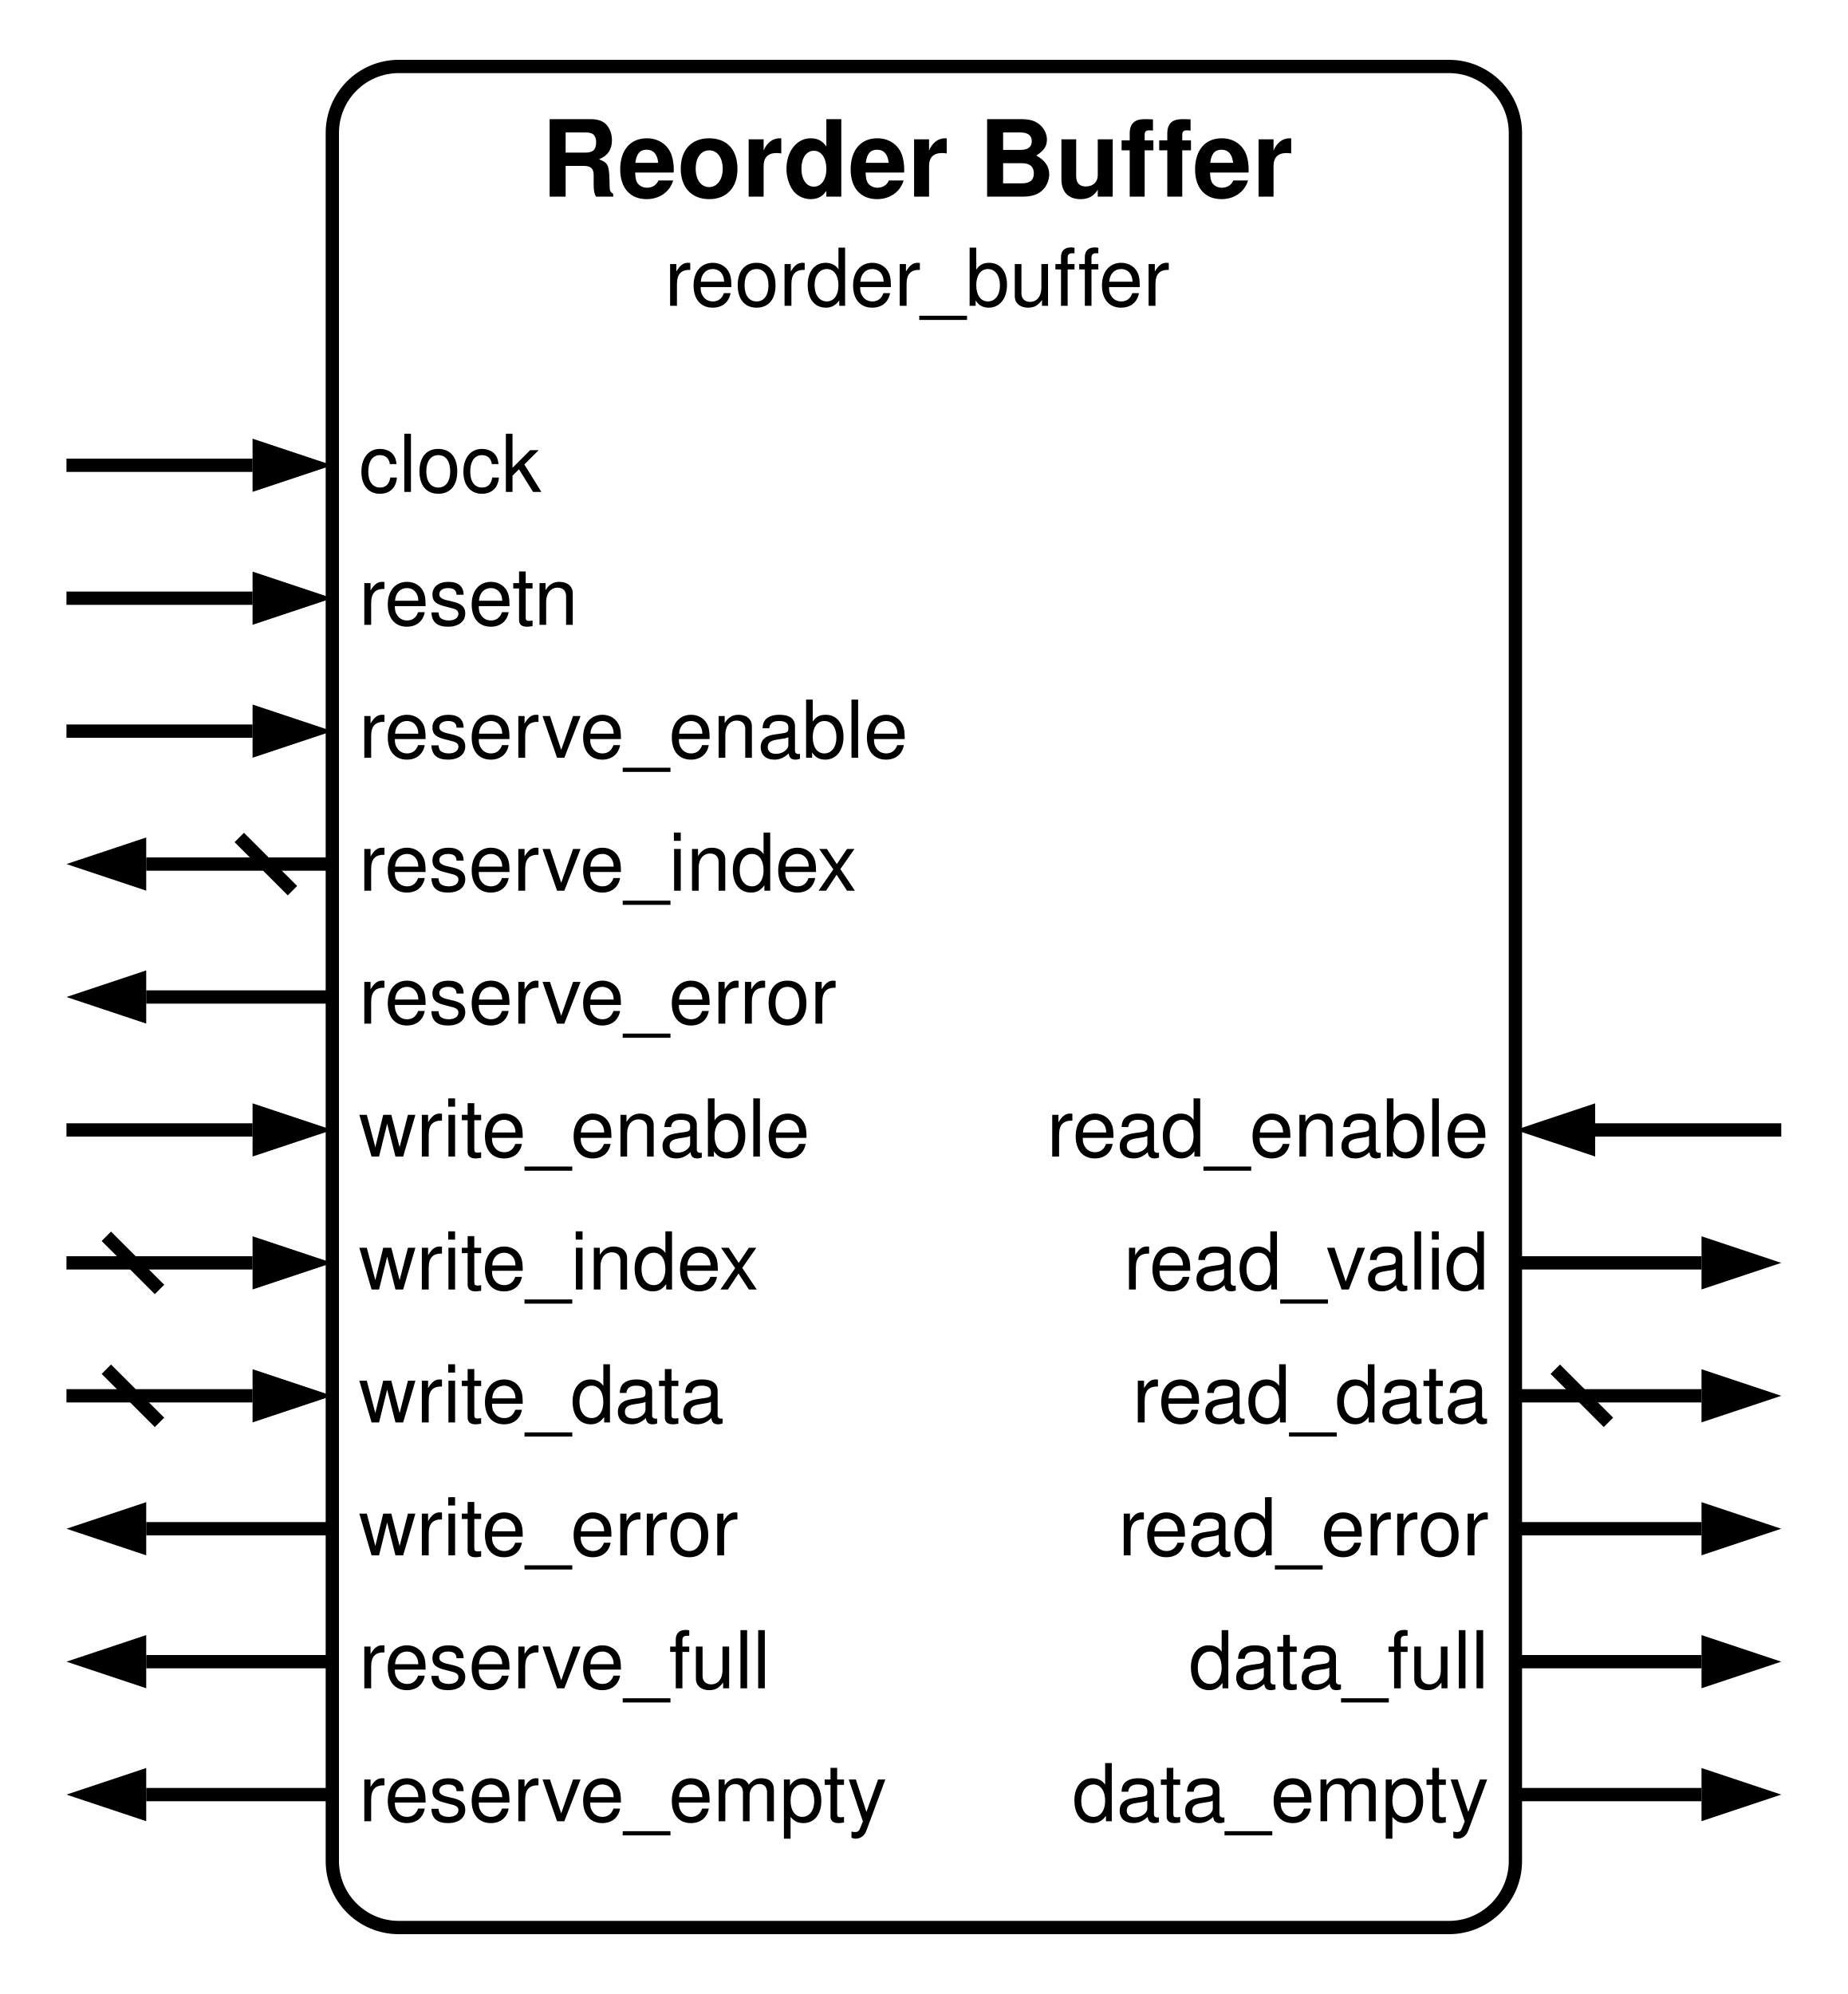
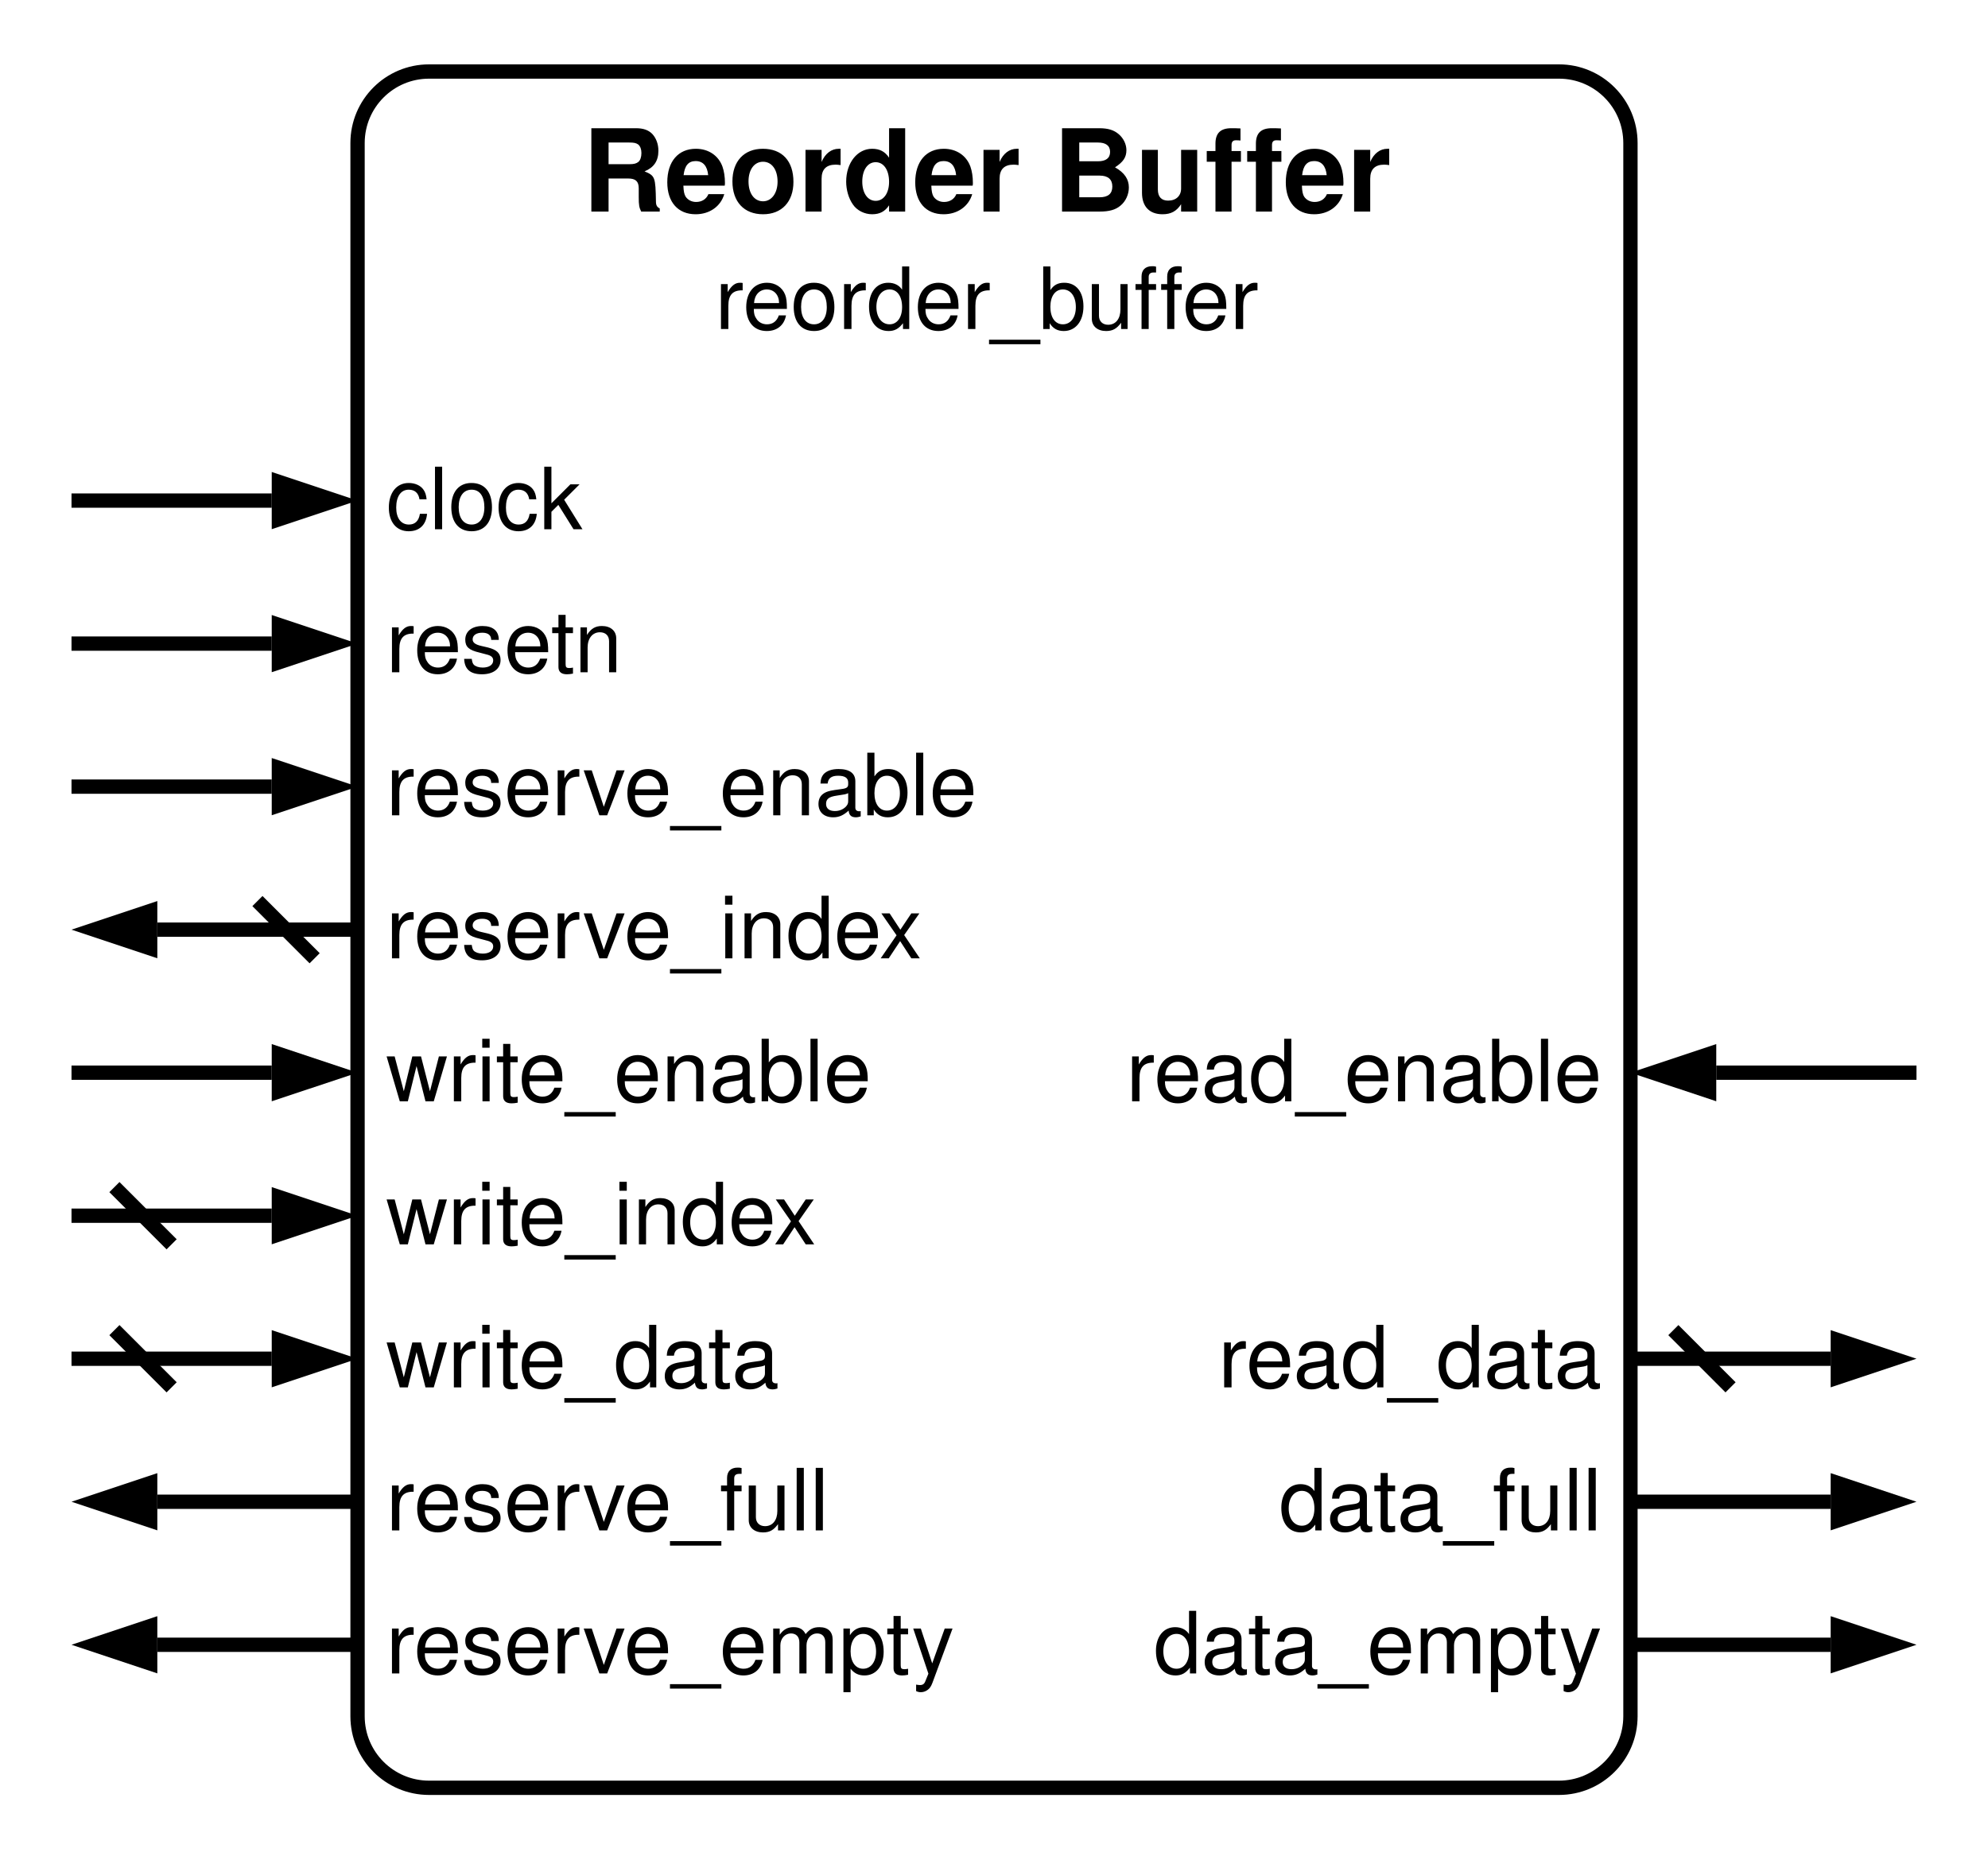
- <svg xmlns="http://www.w3.org/2000/svg" width="278" height="300" viewBox="0 0 139 150">
-   <rect x="25" y="5" width="89" height="140" fill="none" stroke="black" stroke-width="1" rx="5" />
+ <svg xmlns="http://www.w3.org/2000/svg" width="278" height="260" viewBox="0 0 139 130">
+   <rect x="25" y="5" width="89" height="120" fill="none" stroke="black" stroke-width="1" rx="5" />
  <text x="69" y="12" text-anchor="middle" dominant-baseline="middle" font-family="Helvetica" font-size="8" font-weight="bold" fill="black">Reorder Buffer</text>
  <text x="69" y="21" text-anchor="middle" dominant-baseline="middle" font-family="Helvetica" font-size="6" font-weight="regular" fill="black">reorder_buffer</text>
  <text x="27" y="35" text-anchor="start" dominant-baseline="middle" font-family="Helvetica" font-size="6" font-weight="regular" fill="black">clock</text>
  <line x1="19" y1="35" x2="5" y2="35" stroke="black" stroke-width="1" />
  <path d="M 25 35 l -6 +2.0 v -4 z" fill="black" />
  <text x="27" y="45" text-anchor="start" dominant-baseline="middle" font-family="Helvetica" font-size="6" font-weight="regular" fill="black">resetn</text>
  <line x1="19" y1="45" x2="5" y2="45" stroke="black" stroke-width="1" />
  <path d="M 25 45 l -6 +2.0 v -4 z" fill="black" />
  <text x="27" y="55" text-anchor="start" dominant-baseline="middle" font-family="Helvetica" font-size="6" font-weight="regular" fill="black">reserve_enable</text>
  <line x1="19" y1="55" x2="5" y2="55" stroke="black" stroke-width="1" />
  <path d="M 25 55 l -6 +2.0 v -4 z" fill="black" />
  <text x="27" y="65" text-anchor="start" dominant-baseline="middle" font-family="Helvetica" font-size="6" font-weight="regular" fill="black">reserve_index</text>
  <line x1="25" y1="65" x2="11" y2="65" stroke="black" stroke-width="1" />
  <path d="M 5 65 l +6 +2.0 v -4 z" fill="black" />
  <line x1="18" y1="63" x2="22" y2="67" stroke="black" stroke-width="1" />
-   <text x="27" y="75" text-anchor="start" dominant-baseline="middle" font-family="Helvetica" font-size="6" font-weight="regular" fill="black">reserve_error</text>
-   <line x1="25" y1="75" x2="11" y2="75" stroke="black" stroke-width="1" />
-   <path d="M 5 75 l +6 +2.0 v -4 z" fill="black" />
-   <text x="27" y="85" text-anchor="start" dominant-baseline="middle" font-family="Helvetica" font-size="6" font-weight="regular" fill="black">write_enable</text>
+   <text x="27" y="75" text-anchor="start" dominant-baseline="middle" font-family="Helvetica" font-size="6" font-weight="regular" fill="black">write_enable</text>
+   <line x1="19" y1="75" x2="5" y2="75" stroke="black" stroke-width="1" />
+   <path d="M 25 75 l -6 +2.0 v -4 z" fill="black" />
+   <text x="112" y="75" text-anchor="end" dominant-baseline="middle" font-family="Helvetica" font-size="6" font-weight="regular" fill="black">read_enable</text>
+   <line x1="120" y1="75" x2="134" y2="75" stroke="black" stroke-width="1" />
+   <path d="M 114 75 l +6 +2.0 v -4 z" fill="black" />
+   <text x="27" y="85" text-anchor="start" dominant-baseline="middle" font-family="Helvetica" font-size="6" font-weight="regular" fill="black">write_index</text>
  <line x1="19" y1="85" x2="5" y2="85" stroke="black" stroke-width="1" />
  <path d="M 25 85 l -6 +2.0 v -4 z" fill="black" />
-   <text x="112" y="85" text-anchor="end" dominant-baseline="middle" font-family="Helvetica" font-size="6" font-weight="regular" fill="black">read_enable</text>
-   <line x1="120" y1="85" x2="134" y2="85" stroke="black" stroke-width="1" />
-   <path d="M 114 85 l +6 +2.0 v -4 z" fill="black" />
-   <text x="27" y="95" text-anchor="start" dominant-baseline="middle" font-family="Helvetica" font-size="6" font-weight="regular" fill="black">write_index</text>
+   <line x1="8" y1="83" x2="12" y2="87" stroke="black" stroke-width="1" />
+   <text x="27" y="95" text-anchor="start" dominant-baseline="middle" font-family="Helvetica" font-size="6" font-weight="regular" fill="black">write_data</text>
  <line x1="19" y1="95" x2="5" y2="95" stroke="black" stroke-width="1" />
  <path d="M 25 95 l -6 +2.0 v -4 z" fill="black" />
  <line x1="8" y1="93" x2="12" y2="97" stroke="black" stroke-width="1" />
-   <text x="112" y="95" text-anchor="end" dominant-baseline="middle" font-family="Helvetica" font-size="6" font-weight="regular" fill="black">read_valid</text>
+   <text x="112" y="95" text-anchor="end" dominant-baseline="middle" font-family="Helvetica" font-size="6" font-weight="regular" fill="black">read_data</text>
  <line x1="114" y1="95" x2="128" y2="95" stroke="black" stroke-width="1" />
  <path d="M 134 95 l -6 +2.0 v -4 z" fill="black" />
-   <text x="27" y="105" text-anchor="start" dominant-baseline="middle" font-family="Helvetica" font-size="6" font-weight="regular" fill="black">write_data</text>
-   <line x1="19" y1="105" x2="5" y2="105" stroke="black" stroke-width="1" />
-   <path d="M 25 105 l -6 +2.0 v -4 z" fill="black" />
-   <line x1="8" y1="103" x2="12" y2="107" stroke="black" stroke-width="1" />
-   <text x="112" y="105" text-anchor="end" dominant-baseline="middle" font-family="Helvetica" font-size="6" font-weight="regular" fill="black">read_data</text>
+   <line x1="117" y1="93" x2="121" y2="97" stroke="black" stroke-width="1" />
+   <text x="27" y="105" text-anchor="start" dominant-baseline="middle" font-family="Helvetica" font-size="6" font-weight="regular" fill="black">reserve_full</text>
+   <line x1="25" y1="105" x2="11" y2="105" stroke="black" stroke-width="1" />
+   <path d="M 5 105 l +6 +2.0 v -4 z" fill="black" />
+   <text x="112" y="105" text-anchor="end" dominant-baseline="middle" font-family="Helvetica" font-size="6" font-weight="regular" fill="black">data_full</text>
  <line x1="114" y1="105" x2="128" y2="105" stroke="black" stroke-width="1" />
  <path d="M 134 105 l -6 +2.0 v -4 z" fill="black" />
-   <line x1="117" y1="103" x2="121" y2="107" stroke="black" stroke-width="1" />
-   <text x="27" y="115" text-anchor="start" dominant-baseline="middle" font-family="Helvetica" font-size="6" font-weight="regular" fill="black">write_error</text>
+   <text x="27" y="115" text-anchor="start" dominant-baseline="middle" font-family="Helvetica" font-size="6" font-weight="regular" fill="black">reserve_empty</text>
  <line x1="25" y1="115" x2="11" y2="115" stroke="black" stroke-width="1" />
  <path d="M 5 115 l +6 +2.0 v -4 z" fill="black" />
-   <text x="112" y="115" text-anchor="end" dominant-baseline="middle" font-family="Helvetica" font-size="6" font-weight="regular" fill="black">read_error</text>
+   <text x="112" y="115" text-anchor="end" dominant-baseline="middle" font-family="Helvetica" font-size="6" font-weight="regular" fill="black">data_empty</text>
  <line x1="114" y1="115" x2="128" y2="115" stroke="black" stroke-width="1" />
  <path d="M 134 115 l -6 +2.0 v -4 z" fill="black" />
-   <text x="27" y="125" text-anchor="start" dominant-baseline="middle" font-family="Helvetica" font-size="6" font-weight="regular" fill="black">reserve_full</text>
-   <line x1="25" y1="125" x2="11" y2="125" stroke="black" stroke-width="1" />
-   <path d="M 5 125 l +6 +2.0 v -4 z" fill="black" />
-   <text x="112" y="125" text-anchor="end" dominant-baseline="middle" font-family="Helvetica" font-size="6" font-weight="regular" fill="black">data_full</text>
-   <line x1="114" y1="125" x2="128" y2="125" stroke="black" stroke-width="1" />
-   <path d="M 134 125 l -6 +2.0 v -4 z" fill="black" />
-   <text x="27" y="135" text-anchor="start" dominant-baseline="middle" font-family="Helvetica" font-size="6" font-weight="regular" fill="black">reserve_empty</text>
-   <line x1="25" y1="135" x2="11" y2="135" stroke="black" stroke-width="1" />
-   <path d="M 5 135 l +6 +2.0 v -4 z" fill="black" />
-   <text x="112" y="135" text-anchor="end" dominant-baseline="middle" font-family="Helvetica" font-size="6" font-weight="regular" fill="black">data_empty</text>
-   <line x1="114" y1="135" x2="128" y2="135" stroke="black" stroke-width="1" />
-   <path d="M 134 135 l -6 +2.0 v -4 z" fill="black" />
  <style>
      @media (prefers-color-scheme: dark) {
        :root {
          filter: invert(100%) hue-rotate(180deg);
        }
      }
    </style>
</svg>
